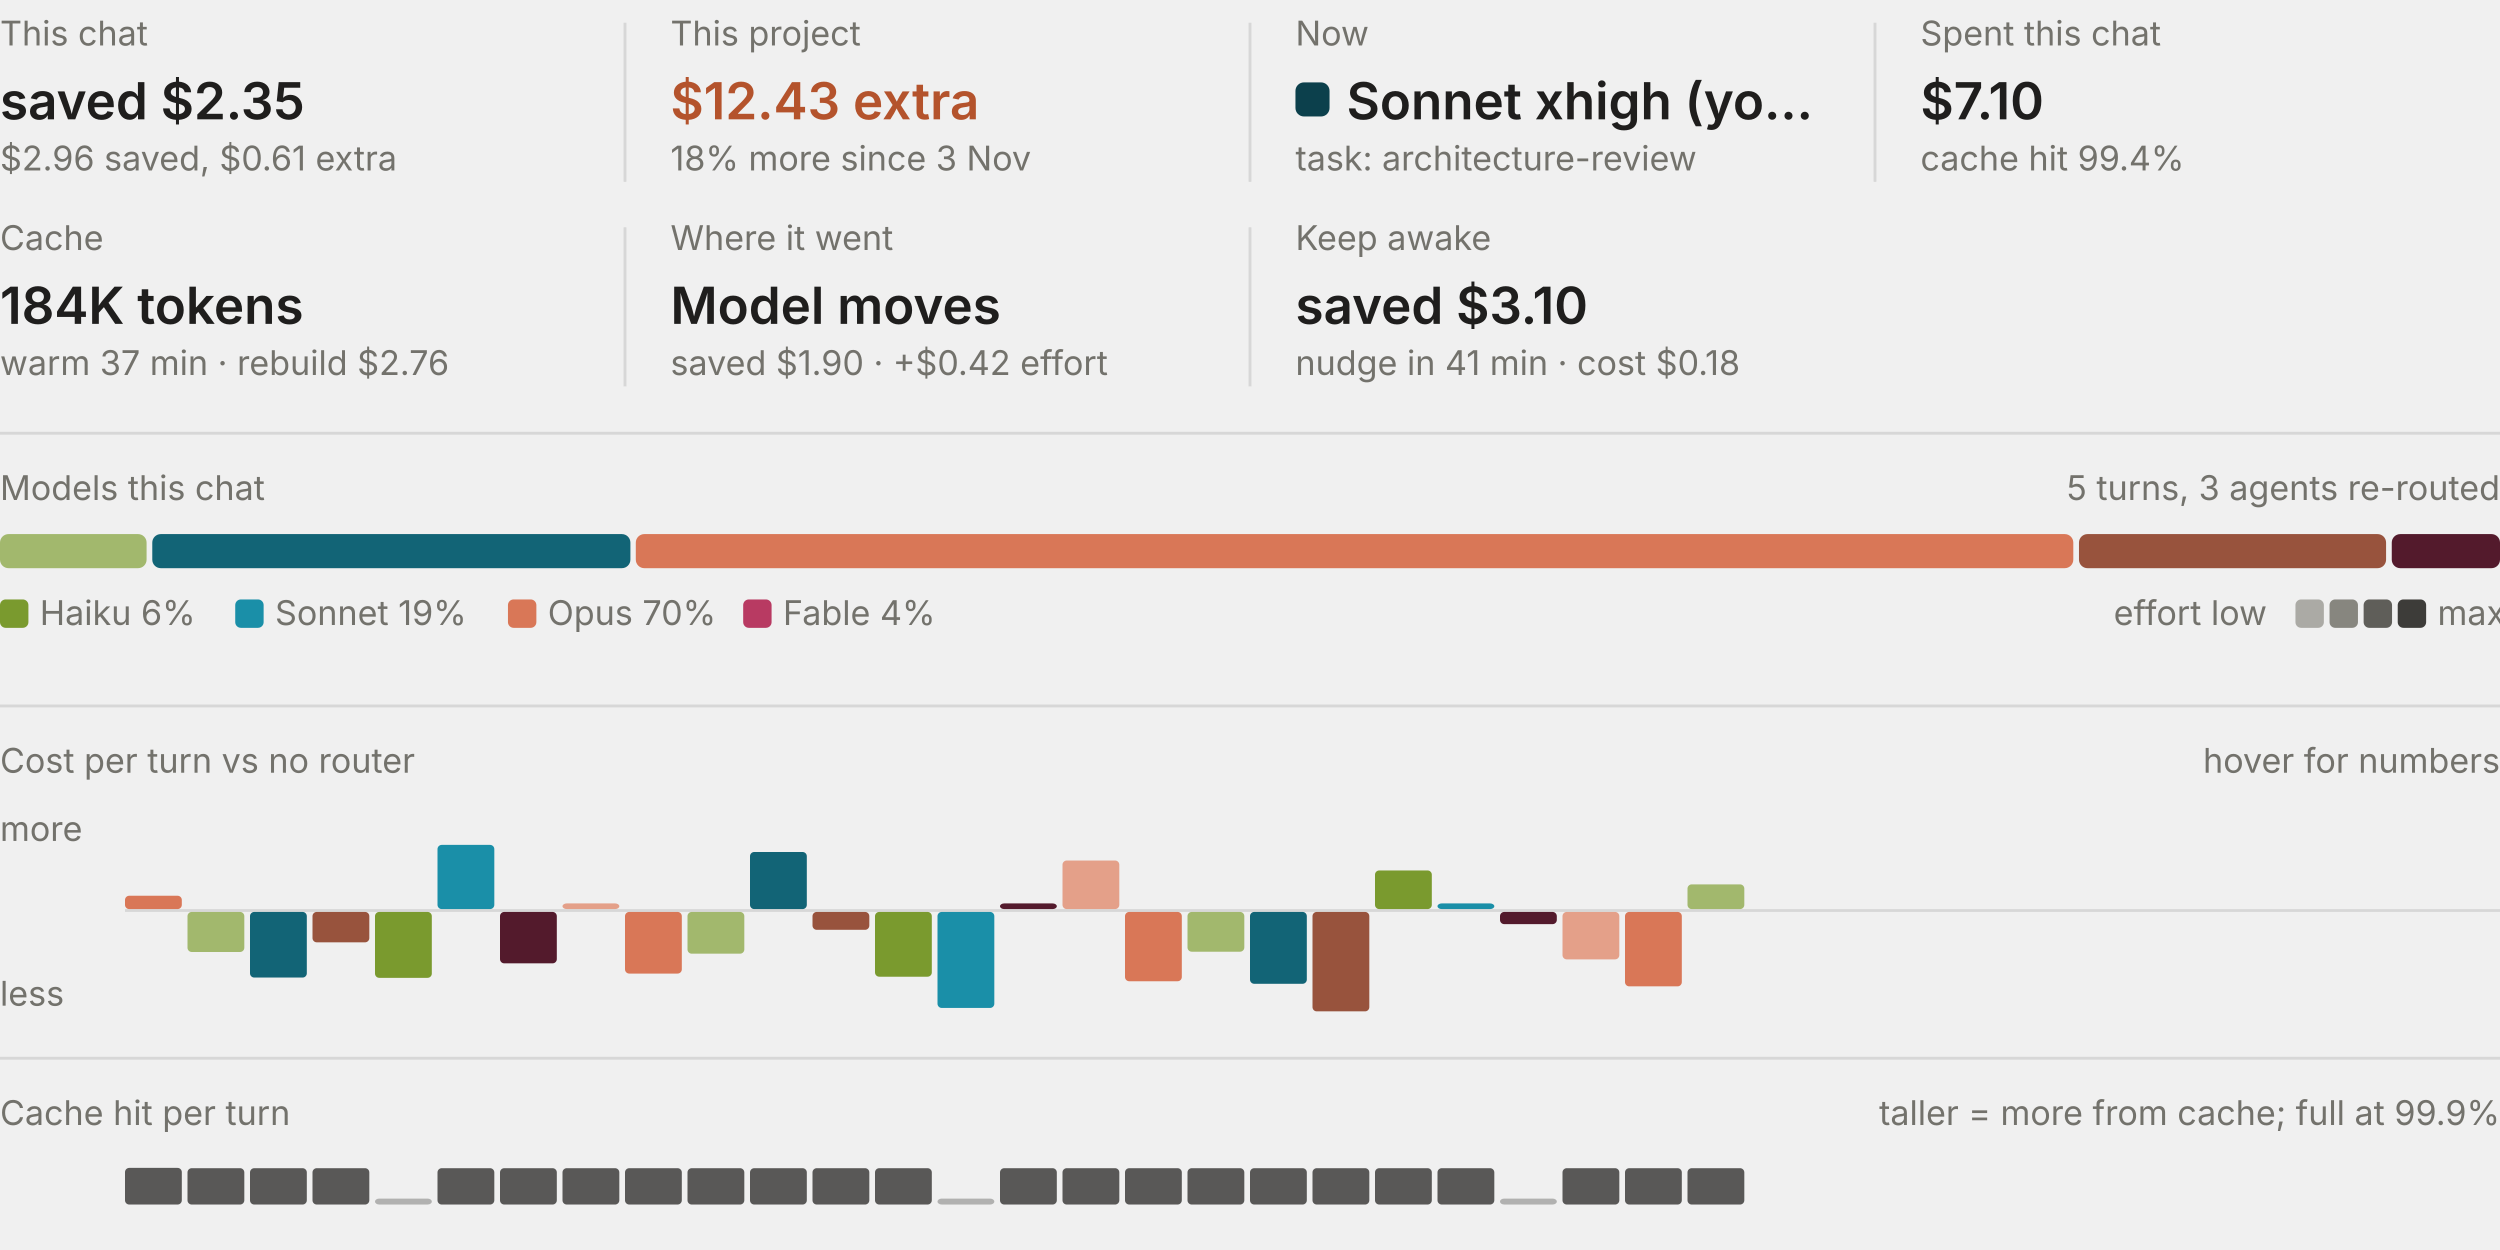
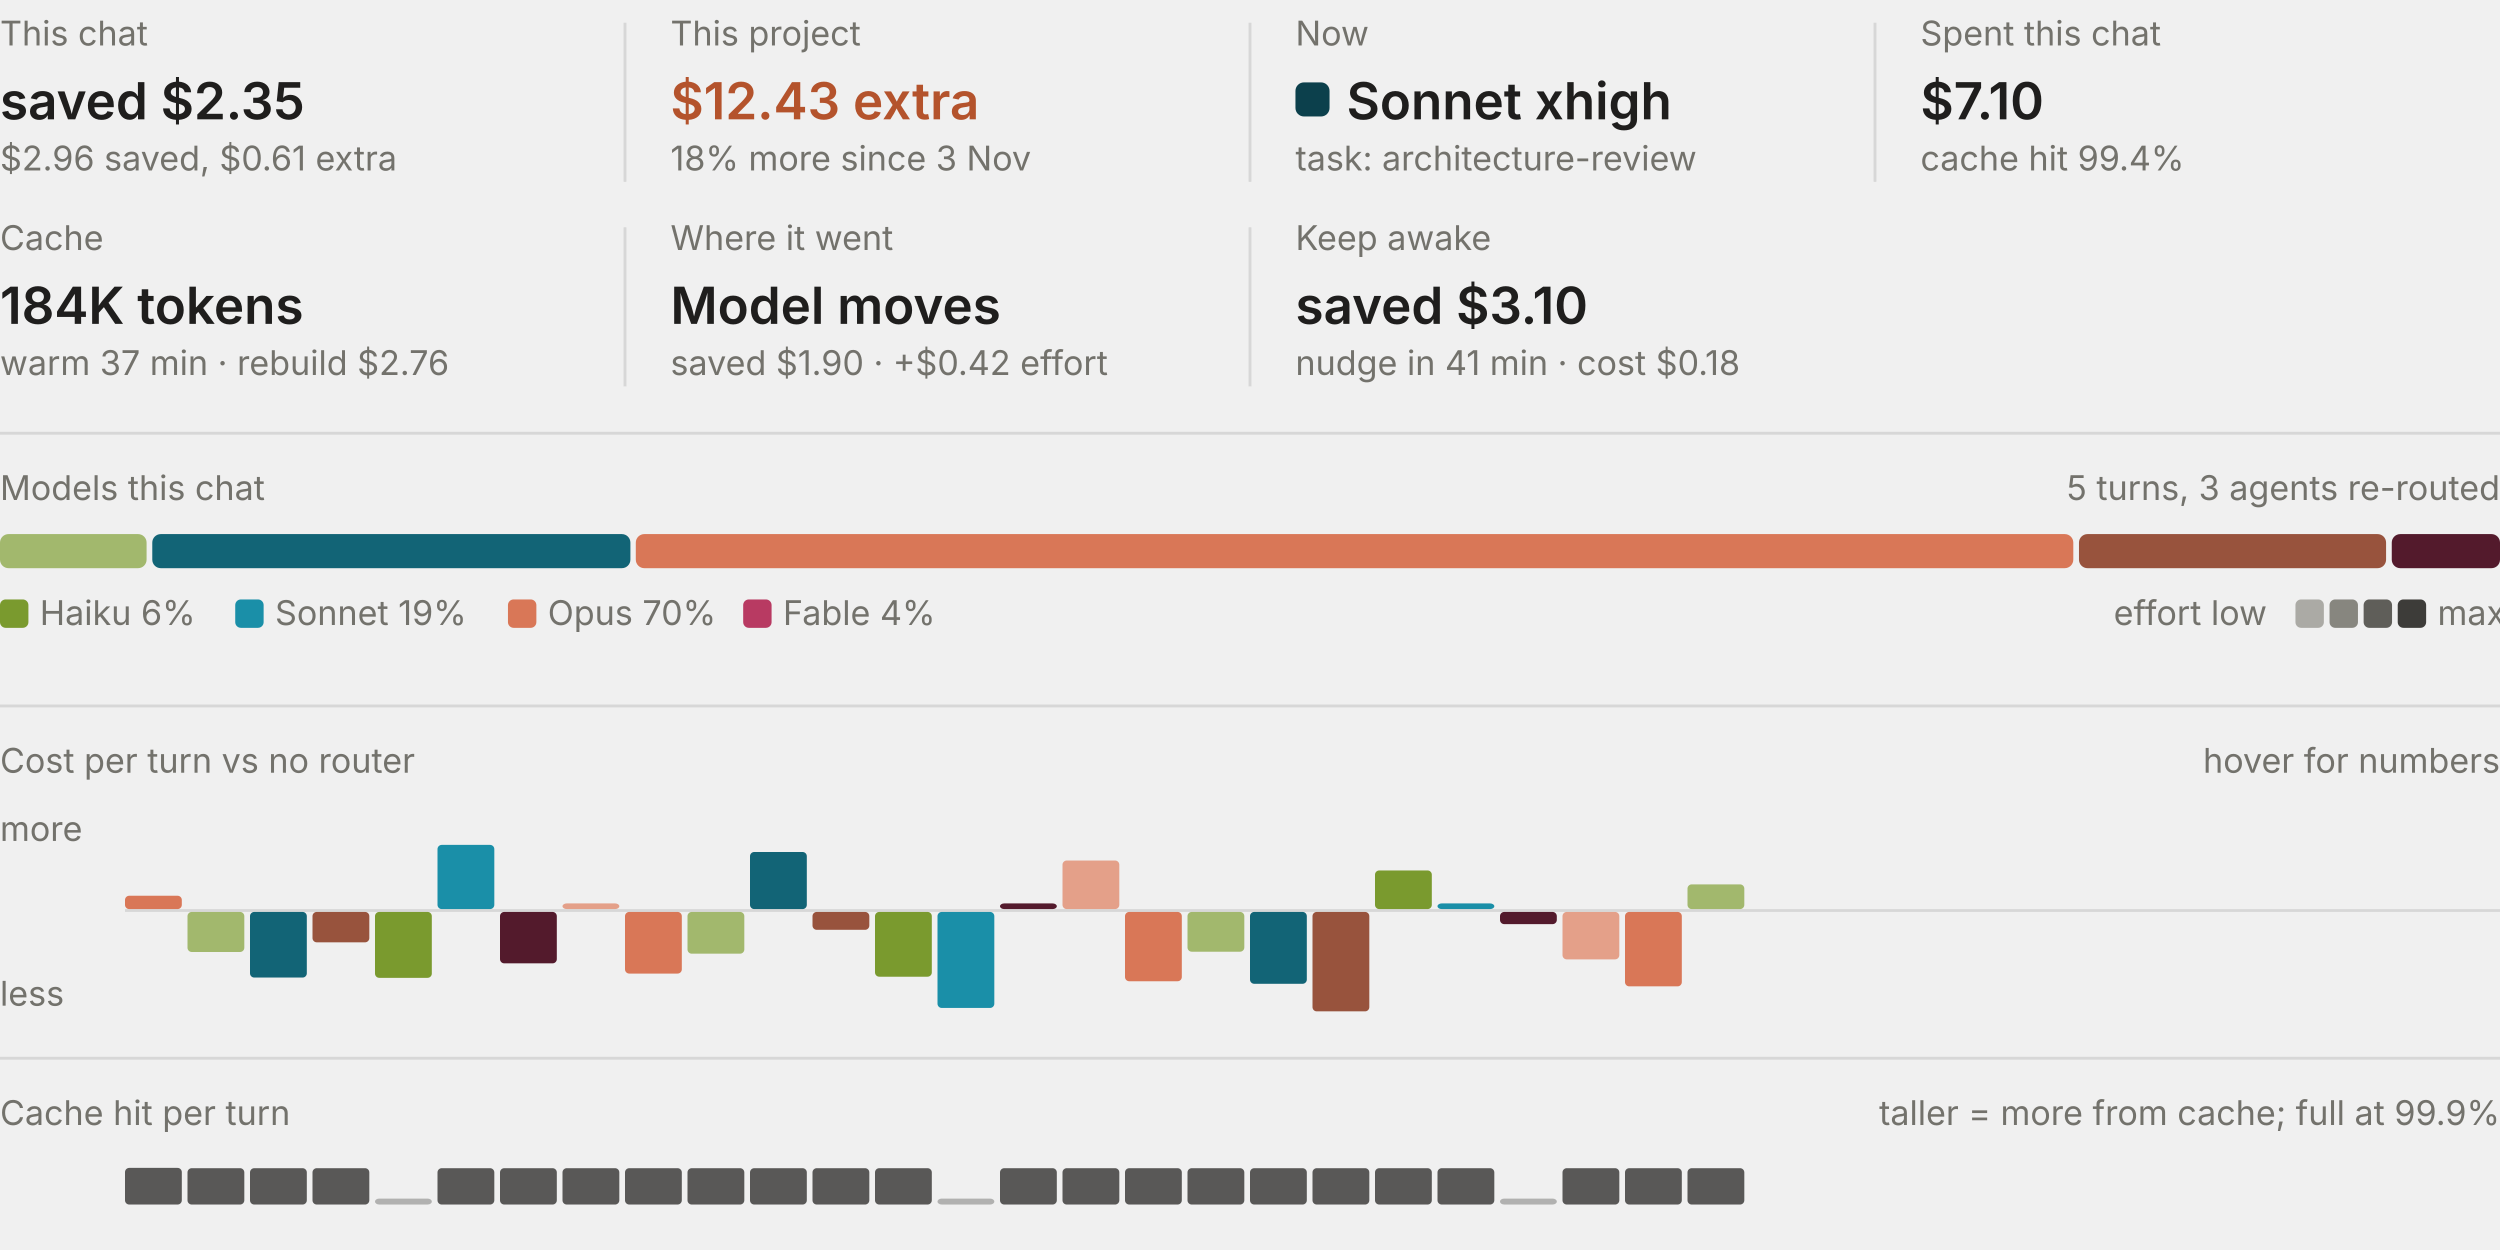
<svg xmlns="http://www.w3.org/2000/svg" width="880" height="440" viewBox="0 0 880 440">
  <style>.l,.s{fill:#73726c;font:12px -apple-system, BlinkMacSystemFont, 'Segoe UI', system-ui, sans-serif}.l,.s,.v{pointer-events:none}.v{fill:#1f1e1d;font:600 18px -apple-system, BlinkMacSystemFont, 'Segoe UI', system-ui, sans-serif}.d{stroke:#1f1e1d;stroke-opacity:.12}.v.x{fill:#b4532c}.c{fill:#1f1e1d}.hit{fill:transparent}@media (prefers-color-scheme:dark){.l,.s{fill:#a3a29b}.v{fill:#ecebe6}.d{stroke:#fff;stroke-opacity:.14}.v.x{fill:#e5906f}.c{fill:#ecebe6}}.m-haiku-0{fill:#a2b86d}.m-haiku-1{fill:#7A9A2E}.m-haiku-2{fill:#556c20}.m-haiku-3{fill:#374515}.m-sonnet-0{fill:#5fb1c2}.m-sonnet-1{fill:#1A8FA8}.m-sonnet-2{fill:#126476}.m-sonnet-3{fill:#0c404c}.m-opus-0{fill:#e4a089}.m-opus-1{fill:#D97757}.m-opus-2{fill:#98533d}.m-opus-3{fill:#623627}.m-fable-0{fill:#cd7591}.m-fable-1{fill:#B83A62}.m-fable-2{fill:#812945}.m-fable-3{fill:#531a2c}.m-other-0{fill:#abaaa5}.m-other-1{fill:#87867f}.m-other-2{fill:#5f5e59}.m-other-3{fill:#3d3c39}@media (prefers-color-scheme:dark){.m-haiku-0{fill:#b9cc90}.m-haiku-1{fill:#80A236}.m-haiku-2{fill:#5c7527}.m-haiku-3{fill:#40511b}.m-sonnet-0{fill:#86c4d2}.m-sonnet-1{fill:#2394AE}.m-sonnet-2{fill:#196b7d}.m-sonnet-3{fill:#124a57}.m-opus-0{fill:#e6b599}.m-opus-1{fill:#D27946}.m-opus-2{fill:#975732}.m-opus-3{fill:#693d23}.m-fable-0{fill:#dc95b1}.m-fable-1{fill:#BF3F72}.m-fable-2{fill:#8a2d52}.m-fable-3{fill:#602039}.m-other-0{fill:#ccccc8}.m-other-1{fill:#a3a29b}.m-other-2{fill:#757570}.m-other-3{fill:#52514e}.m-haiku-2{stroke:#ffffff73;stroke-width:1}.m-haiku-3{stroke:#ffffff73;stroke-width:1}.m-sonnet-2{stroke:#ffffff73;stroke-width:1}.m-sonnet-3{stroke:#ffffff73;stroke-width:1}.m-opus-2{stroke:#ffffff73;stroke-width:1}.m-opus-3{stroke:#ffffff73;stroke-width:1}.m-fable-2{stroke:#ffffff73;stroke-width:1}.m-fable-3{stroke:#ffffff73;stroke-width:1}.m-other-2{stroke:#ffffff73;stroke-width:1}.m-other-3{stroke:#ffffff73;stroke-width:1}}</style>
  <g>
    <rect class="hit" x="0" y="0" width="204" height="72" />
  </g>
  <text class="l" x="0" y="16">This chat</text>
  <text class="v" x="0" y="42">saved $2.35</text>
  <text class="s" x="0" y="60">$2.96 saved, $0.61 extra</text>
  <line class="d" x1="220" y1="8" x2="220" y2="64" />
  <g>
    <rect class="hit" x="236" y="0" width="204" height="72" />
  </g>
  <text class="l" x="236" y="16">This project</text>
  <text class="v x" x="236" y="42">$12.43 extra</text>
  <text class="s" x="236" y="60">18% more since 3 Nov</text>
  <line class="d" x1="440" y1="8" x2="440" y2="64" />
  <g>
    <rect class="hit" x="456" y="0" width="204" height="72" />
  </g>
  <text class="l" x="456" y="16">Now</text>
  <rect class="m-sonnet-3" x="456" y="29" width="12" height="12" rx="3" />
-   <text class="v" x="474" y="42">Sonnet xhigh (yo…</text>
+   <text class="v" x="474" y="42">Sonnet xhigh</text>
  <text class="s" x="456" y="60">task: architecture-review</text>
  <line class="d" x1="660" y1="8" x2="660" y2="64" />
  <g>
    <rect class="hit" x="676" y="0" width="204" height="72" />
  </g>
  <text class="l" x="676" y="16">Spent this chat</text>
  <text class="v" x="676" y="42">$7.10</text>
  <text class="s" x="676" y="60">cache hit 99.4%</text>
  <g>
    <rect class="hit" x="0" y="72" width="204" height="72" />
  </g>
  <text class="l" x="0" y="88">Cache</text>
  <text class="v" x="0" y="114">184K tokens</text>
  <text class="s" x="0" y="132">warm 37 min · rebuild $2.76</text>
  <line class="d" x1="220" y1="80" x2="220" y2="136" />
  <g>
    <rect class="hit" x="236" y="72" width="204" height="72" />
  </g>
  <text class="l" x="236" y="88">Where it went</text>
  <text class="v" x="236" y="114">Model moves</text>
  <text class="s" x="236" y="132">saved $1.90 · +$0.42 effort</text>
  <line class="d" x1="440" y1="80" x2="440" y2="136" />
  <g>
    <rect class="hit" x="456" y="72" width="204" height="72" />
  </g>
  <text class="l" x="456" y="88">Keep awake</text>
  <text class="v" x="456" y="114">saved $3.10</text>
  <text class="s" x="456" y="132">nudge in 41 min · cost $0.18</text>
  <line class="d" x1="0" y1="152.5" x2="880" y2="152.5" />
  <text class="l" x="0" y="176">Models this chat</text>
  <text class="s" x="880" y="176" text-anchor="end">5 turns, 3 agents re-routed</text>
  <g>
    <rect class="hit" x="0.0" y="184" width="51.6" height="20" />
    <rect class="m-haiku-0" x="0.0" y="188" width="51.6" height="12" rx="3" />
  </g>
  <g>
    <rect class="hit" x="53.6" y="184" width="168.3" height="20" />
    <rect class="m-sonnet-2" x="53.6" y="188" width="168.3" height="12" rx="3" />
  </g>
  <g>
    <rect class="hit" x="223.8" y="184" width="506.0" height="20" />
    <rect class="m-opus-1" x="223.8" y="188" width="506.0" height="12" rx="3" />
  </g>
  <g>
    <rect class="hit" x="731.8" y="184" width="108.1" height="20" />
    <rect class="m-opus-2" x="731.8" y="188" width="108.1" height="12" rx="3" />
  </g>
  <g>
    <rect class="hit" x="841.9" y="184" width="38.1" height="20" />
    <rect class="m-fable-3" x="841.9" y="188" width="38.1" height="12" rx="3" />
  </g>
  <rect class="m-haiku-1" x="0" y="211" width="10" height="10" rx="2" />
  <text class="s" x="14" y="220">Haiku 6%</text>
  <rect class="m-sonnet-1" x="82.8" y="211" width="10" height="10" rx="2" />
  <text class="s" x="96.8" y="220">Sonnet 19%</text>
  <rect class="m-opus-1" x="178.8" y="211" width="10" height="10" rx="2" />
  <text class="s" x="192.8" y="220">Opus 70%</text>
  <rect class="m-fable-1" x="261.6" y="211" width="10" height="10" rx="2" />
  <text class="s" x="275.6" y="220">Fable 4%</text>
  <g>
    <text class="s" x="744" y="220">effort low</text>
    <rect class="m-other-0" x="808" y="211" width="10" height="10" rx="2" />
    <rect class="m-other-1" x="820" y="211" width="10" height="10" rx="2" />
    <rect class="m-other-2" x="832" y="211" width="10" height="10" rx="2" />
    <rect class="m-other-3" x="844" y="211" width="10" height="10" rx="2" />
    <text class="s" x="858" y="220">max</text>
  </g>
  <line class="d" x1="0" y1="248.5" x2="880" y2="248.5" />
  <text class="l" x="0" y="272">Cost per turn vs no router</text>
  <text class="s" x="880" y="272" text-anchor="end">hover for numbers</text>
  <text class="s" x="0" y="296">more</text>
  <text class="s" x="0" y="354">less</text>
  <line class="d" x1="44" y1="320.5" x2="880" y2="320.5" />
  <g>
    <rect class="hit" x="44.0" y="284" width="20.0" height="72" />
    <rect class="m-opus-1" x="44.0" y="315.3" width="20.0" height="4.7" rx="1.5" />
  </g>
  <g>
    <rect class="c" x="44.0" y="411.1" width="20.0" height="12.9" rx="1.5" fill-opacity="0.72" />
  </g>
  <g>
    <rect class="hit" x="66.0" y="284" width="20.0" height="72" />
    <rect class="m-haiku-0" x="66.0" y="321.0" width="20.0" height="14.1" rx="1.5" />
  </g>
  <g>
    <rect class="c" x="66.0" y="411.2" width="20.0" height="12.8" rx="1.5" fill-opacity="0.72" />
  </g>
  <g>
    <rect class="hit" x="88.0" y="284" width="20.0" height="72" />
    <rect class="m-sonnet-2" x="88.0" y="321.0" width="20.0" height="23.1" rx="1.5" />
  </g>
  <g>
    <rect class="c" x="88.0" y="411.2" width="20.0" height="12.8" rx="1.5" fill-opacity="0.72" />
  </g>
  <g>
    <rect class="hit" x="110.0" y="284" width="20.0" height="72" />
    <rect class="m-opus-2" x="110.0" y="321.0" width="20.0" height="10.7" rx="1.5" />
  </g>
  <g>
    <rect class="c" x="110.0" y="411.2" width="20.0" height="12.8" rx="1.5" fill-opacity="0.72" />
  </g>
  <g>
    <rect class="hit" x="132.0" y="284" width="20.0" height="72" />
    <rect class="m-haiku-1" x="132.0" y="321.0" width="20.0" height="23.2" rx="1.5" />
  </g>
  <g>
    <rect class="c" x="132.0" y="421.9" width="20.0" height="2.1" rx="1.5" fill-opacity="0.30" />
  </g>
  <g>
    <rect class="hit" x="154.0" y="284" width="20.0" height="72" />
    <rect class="m-sonnet-1" x="154.0" y="297.4" width="20.0" height="22.6" rx="1.5" />
  </g>
  <g>
    <rect class="c" x="154.0" y="411.2" width="20.0" height="12.8" rx="1.5" fill-opacity="0.72" />
  </g>
  <g>
    <rect class="hit" x="176.0" y="284" width="20.0" height="72" />
    <rect class="m-fable-3" x="176.0" y="321.0" width="20.0" height="18.1" rx="1.5" />
  </g>
  <g>
    <rect class="c" x="176.0" y="411.2" width="20.0" height="12.8" rx="1.5" fill-opacity="0.72" />
  </g>
  <g>
    <rect class="hit" x="198.0" y="284" width="20.0" height="72" />
    <rect class="m-opus-0" x="198.0" y="318.0" width="20.0" height="2.0" rx="1.5" />
  </g>
  <g>
    <rect class="c" x="198.0" y="411.2" width="20.0" height="12.8" rx="1.5" fill-opacity="0.72" />
  </g>
  <g>
    <rect class="hit" x="220.0" y="284" width="20.0" height="72" />
    <rect class="m-opus-1" x="220.0" y="321.0" width="20.0" height="21.7" rx="1.5" />
  </g>
  <g>
    <rect class="c" x="220.0" y="411.2" width="20.0" height="12.8" rx="1.5" fill-opacity="0.72" />
  </g>
  <g>
    <rect class="hit" x="242.0" y="284" width="20.0" height="72" />
    <rect class="m-haiku-0" x="242.0" y="321.0" width="20.0" height="14.7" rx="1.5" />
  </g>
  <g>
    <rect class="c" x="242.0" y="411.2" width="20.0" height="12.8" rx="1.5" fill-opacity="0.72" />
  </g>
  <g>
    <rect class="hit" x="264.0" y="284" width="20.0" height="72" />
    <rect class="m-sonnet-2" x="264.0" y="299.9" width="20.0" height="20.1" rx="1.5" />
  </g>
  <g>
    <rect class="c" x="264.0" y="411.2" width="20.0" height="12.8" rx="1.5" fill-opacity="0.72" />
  </g>
  <g>
    <rect class="hit" x="286.0" y="284" width="20.0" height="72" />
    <rect class="m-opus-2" x="286.0" y="321.0" width="20.0" height="6.3" rx="1.5" />
  </g>
  <g>
    <rect class="c" x="286.0" y="411.2" width="20.0" height="12.8" rx="1.5" fill-opacity="0.72" />
  </g>
  <g>
    <rect class="hit" x="308.0" y="284" width="20.0" height="72" />
    <rect class="m-haiku-1" x="308.0" y="321.0" width="20.0" height="22.8" rx="1.5" />
  </g>
  <g>
    <rect class="c" x="308.0" y="411.2" width="20.0" height="12.8" rx="1.5" fill-opacity="0.72" />
  </g>
  <g>
    <rect class="hit" x="330.0" y="284" width="20.0" height="72" />
    <rect class="m-sonnet-1" x="330.0" y="321.0" width="20.0" height="33.8" rx="1.5" />
  </g>
  <g>
    <rect class="c" x="330.0" y="421.9" width="20.0" height="2.1" rx="1.5" fill-opacity="0.30" />
  </g>
  <g>
    <rect class="hit" x="352.0" y="284" width="20.0" height="72" />
    <rect class="m-fable-3" x="352.0" y="318.0" width="20.0" height="2.0" rx="1.5" />
  </g>
  <g>
    <rect class="c" x="352.0" y="411.2" width="20.0" height="12.8" rx="1.5" fill-opacity="0.72" />
  </g>
  <g>
    <rect class="hit" x="374.0" y="284" width="20.0" height="72" />
    <rect class="m-opus-0" x="374.0" y="302.9" width="20.0" height="17.1" rx="1.5" />
  </g>
  <g>
    <rect class="c" x="374.0" y="411.2" width="20.0" height="12.8" rx="1.5" fill-opacity="0.72" />
  </g>
  <g>
    <rect class="hit" x="396.0" y="284" width="20.0" height="72" />
    <rect class="m-opus-1" x="396.0" y="321.0" width="20.0" height="24.4" rx="1.5" />
  </g>
  <g>
    <rect class="c" x="396.0" y="411.2" width="20.0" height="12.8" rx="1.5" fill-opacity="0.72" />
  </g>
  <g>
    <rect class="hit" x="418.0" y="284" width="20.0" height="72" />
    <rect class="m-haiku-0" x="418.0" y="321.0" width="20.0" height="14.0" rx="1.5" />
  </g>
  <g>
    <rect class="c" x="418.0" y="411.2" width="20.0" height="12.8" rx="1.5" fill-opacity="0.72" />
  </g>
  <g>
    <rect class="hit" x="440.0" y="284" width="20.0" height="72" />
    <rect class="m-sonnet-2" x="440.0" y="321.0" width="20.0" height="25.3" rx="1.5" />
  </g>
  <g>
    <rect class="c" x="440.0" y="411.2" width="20.0" height="12.8" rx="1.5" fill-opacity="0.72" />
  </g>
  <g>
    <rect class="hit" x="462.0" y="284" width="20.0" height="72" />
    <rect class="m-opus-2" x="462.0" y="321.0" width="20.0" height="35.0" rx="1.5" />
  </g>
  <g>
    <rect class="c" x="462.0" y="411.2" width="20.0" height="12.8" rx="1.5" fill-opacity="0.72" />
  </g>
  <g>
    <rect class="hit" x="484.0" y="284" width="20.0" height="72" />
    <rect class="m-haiku-1" x="484.0" y="306.4" width="20.0" height="13.6" rx="1.5" />
  </g>
  <g>
    <rect class="c" x="484.0" y="411.2" width="20.0" height="12.8" rx="1.5" fill-opacity="0.72" />
  </g>
  <g>
    <rect class="hit" x="506.0" y="284" width="20.0" height="72" />
    <rect class="m-sonnet-1" x="506.0" y="318.0" width="20.0" height="2.0" rx="1.5" />
  </g>
  <g>
    <rect class="c" x="506.0" y="411.2" width="20.0" height="12.8" rx="1.5" fill-opacity="0.72" />
  </g>
  <g>
    <rect class="hit" x="528.0" y="284" width="20.0" height="72" />
    <rect class="m-fable-3" x="528.0" y="321.0" width="20.0" height="4.3" rx="1.5" />
  </g>
  <g>
    <rect class="c" x="528.0" y="421.9" width="20.0" height="2.1" rx="1.5" fill-opacity="0.30" />
  </g>
  <g>
    <rect class="hit" x="550.0" y="284" width="20.0" height="72" />
    <rect class="m-opus-0" x="550.0" y="321.0" width="20.0" height="16.7" rx="1.5" />
  </g>
  <g>
    <rect class="c" x="550.0" y="411.2" width="20.0" height="12.8" rx="1.5" fill-opacity="0.72" />
  </g>
  <g>
    <rect class="hit" x="572.0" y="284" width="20.0" height="72" />
    <rect class="m-opus-1" x="572.0" y="321.0" width="20.0" height="26.2" rx="1.5" />
  </g>
  <g>
    <rect class="c" x="572.0" y="411.2" width="20.0" height="12.8" rx="1.5" fill-opacity="0.72" />
  </g>
  <g>
    <rect class="hit" x="594.0" y="284" width="20.0" height="72" />
    <rect class="m-haiku-0" x="594.0" y="311.3" width="20.0" height="8.7" rx="1.5" />
  </g>
  <g>
    <rect class="c" x="594.0" y="411.2" width="20.0" height="12.8" rx="1.5" fill-opacity="0.72" />
  </g>
  <line class="d" x1="0" y1="372.5" x2="880" y2="372.5" />
  <text class="l" x="0" y="396">Cache hit per turn</text>
  <text class="s" x="880" y="396" text-anchor="end">taller = more from cache; full at 99.9%</text>
</svg>
